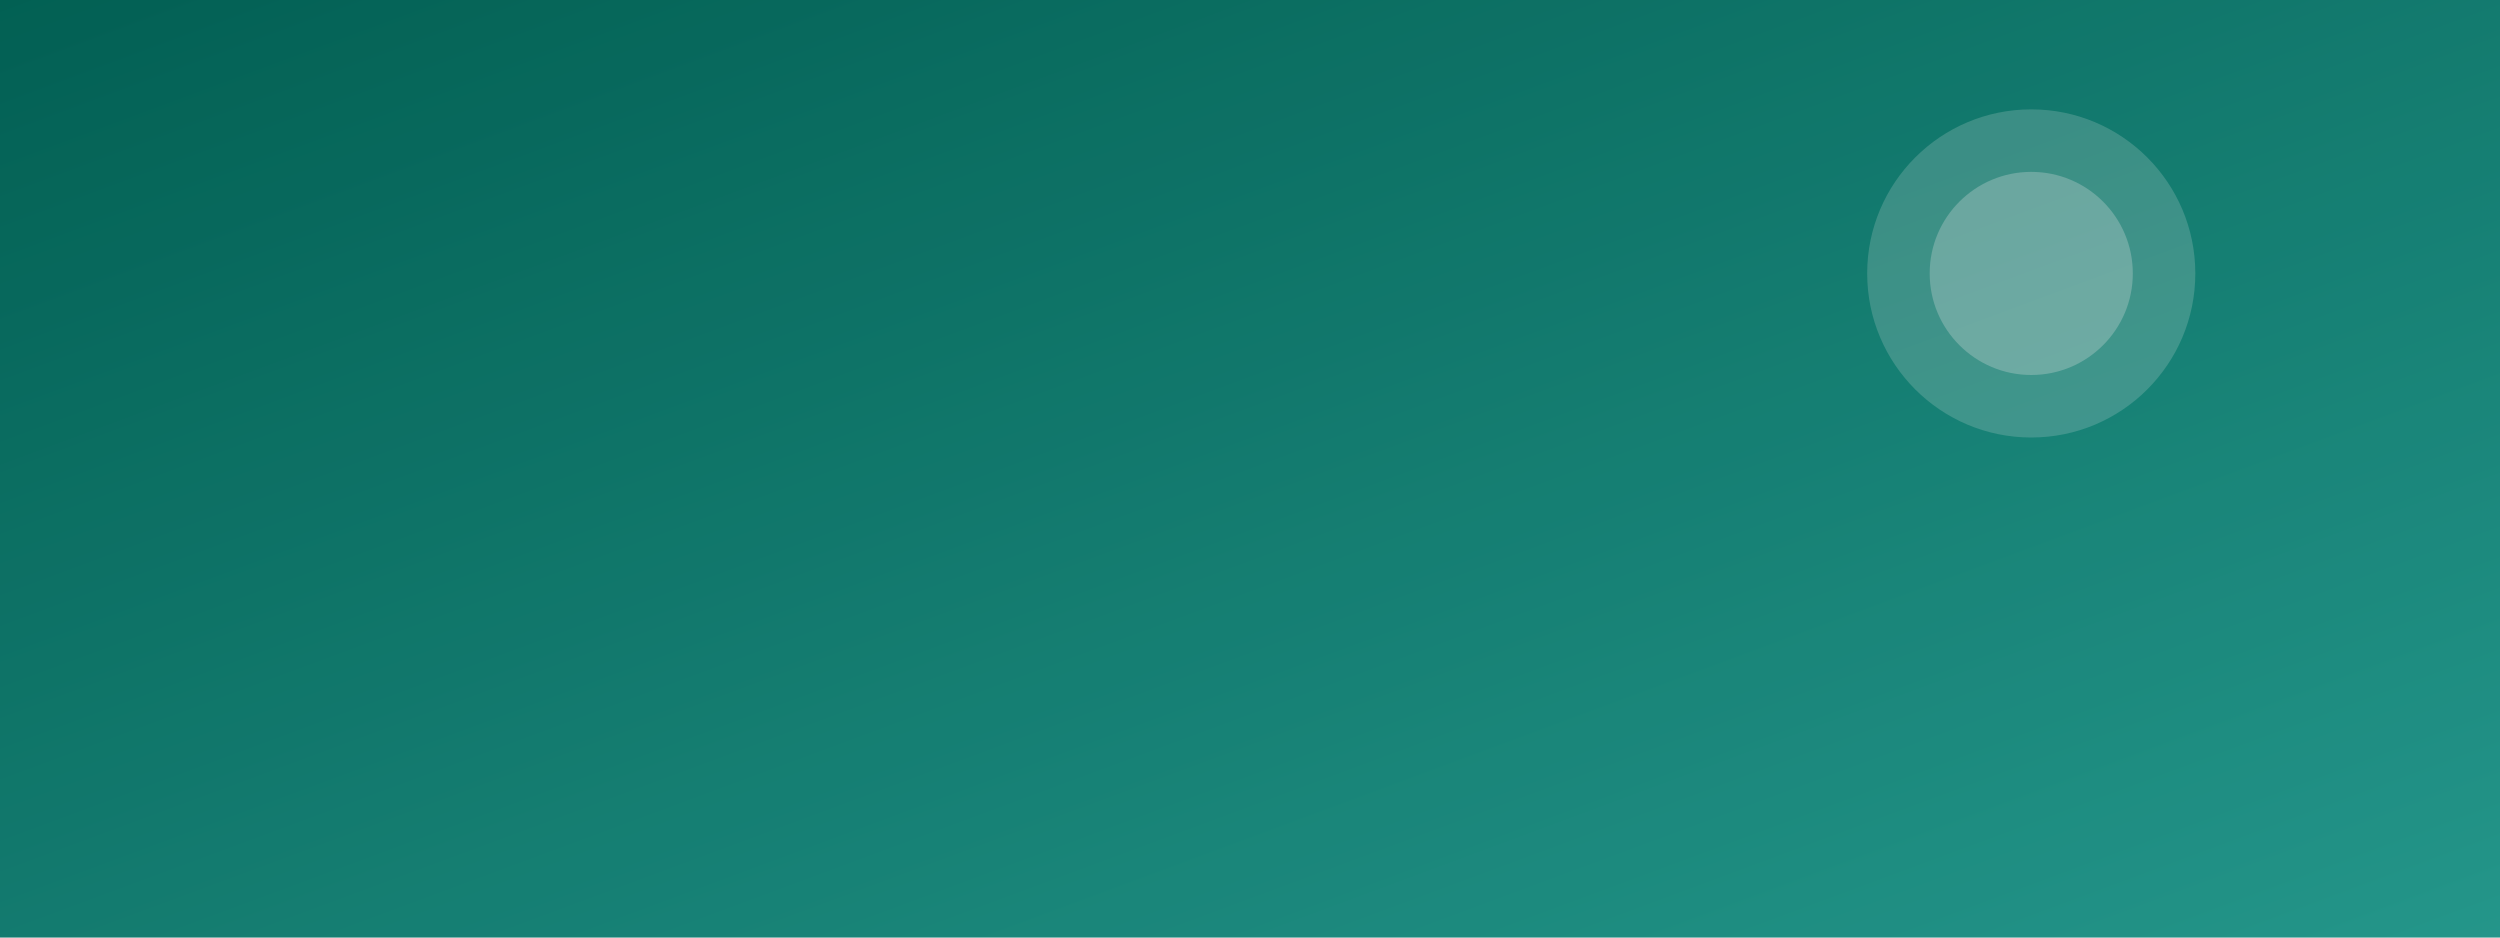
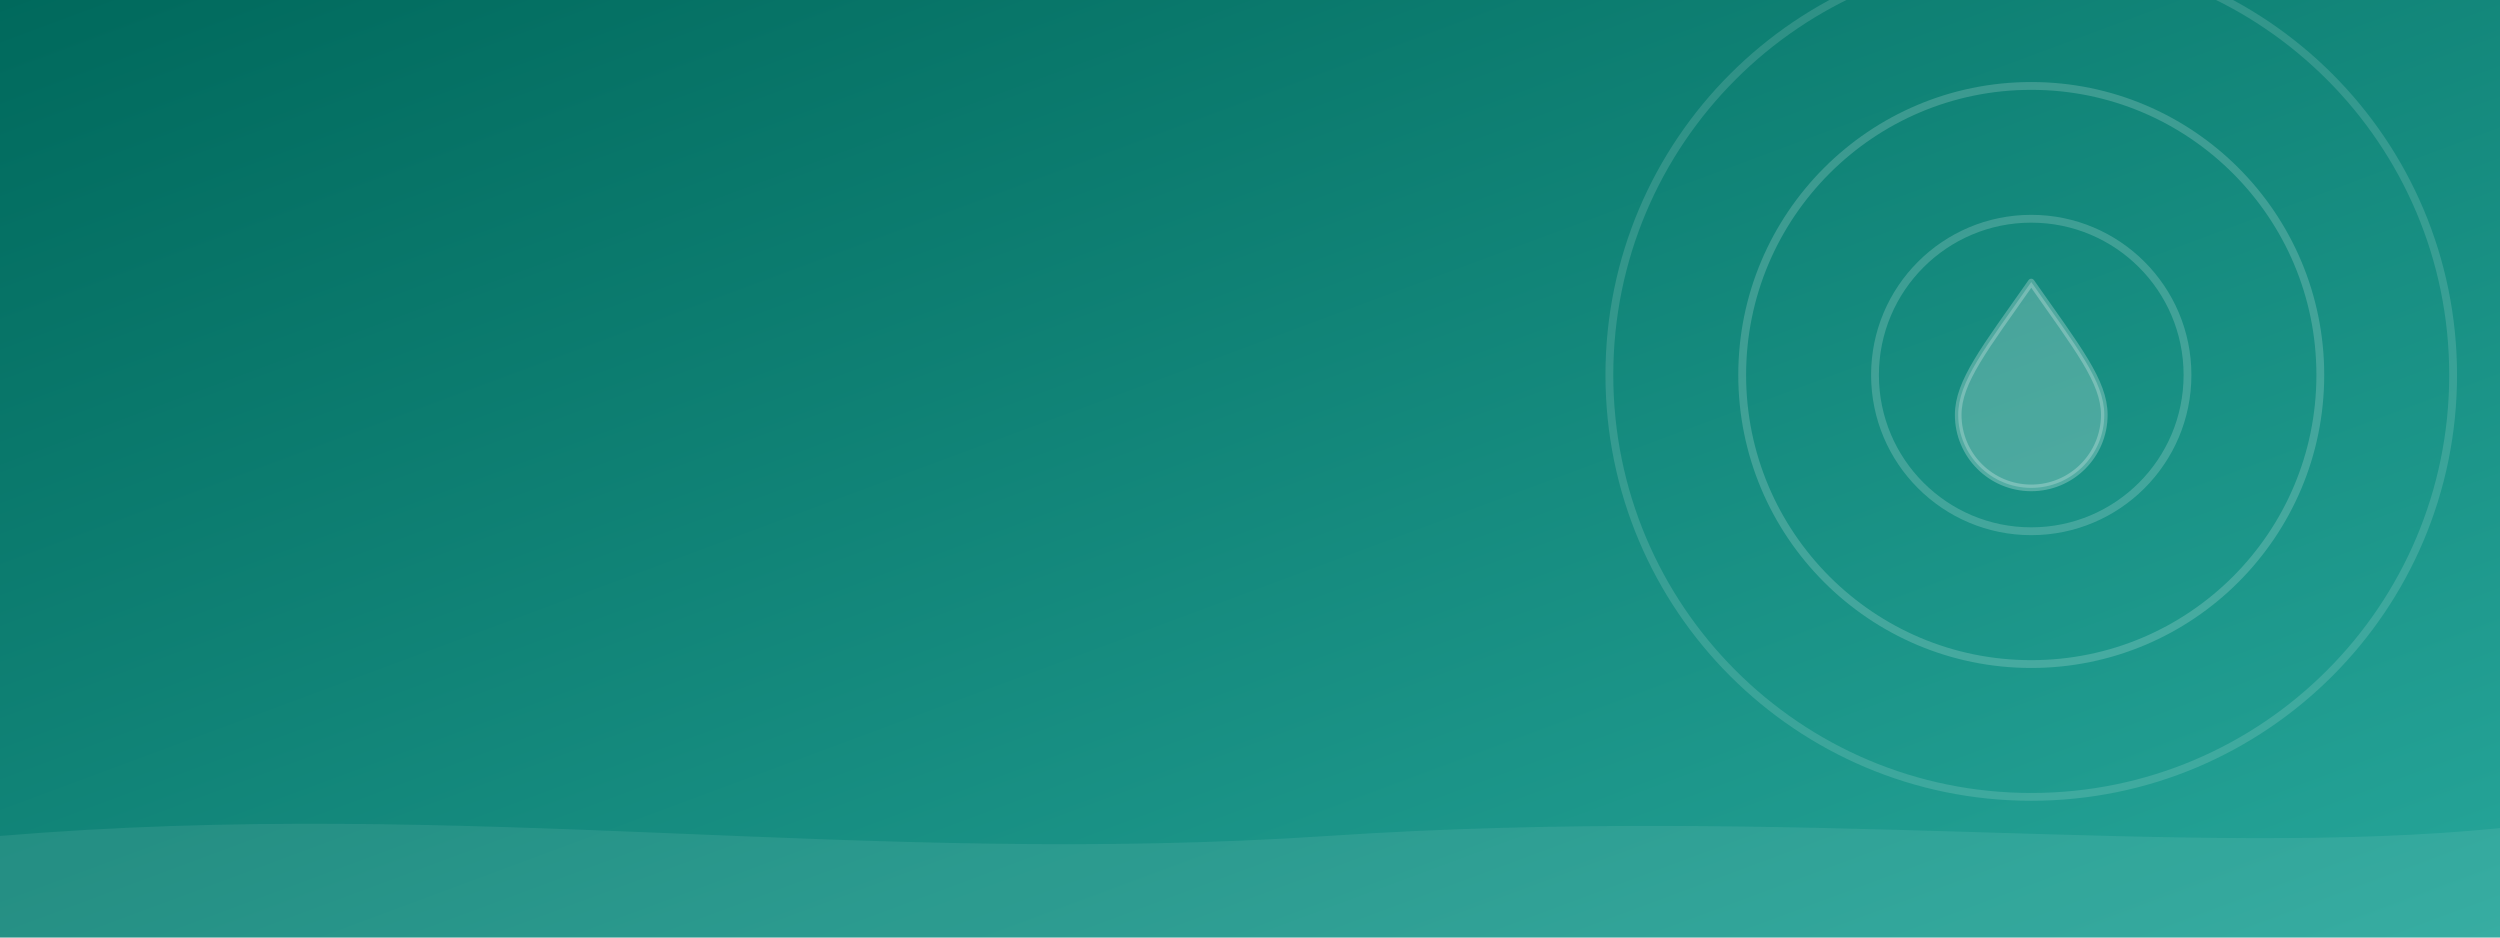
<svg xmlns="http://www.w3.org/2000/svg" viewBox="0 0 640 240" role="img" aria-label="River clean-up">
  <defs>
    <linearGradient id="bg" x1="0" y1="0" x2="1" y2="1">
      <stop offset="0" stop-color="#00695C" />
      <stop offset="1" stop-color="#26A69A" />
    </linearGradient>
  </defs>
  <rect width="640" height="240" fill="url(#bg)" />
-   <circle cx="520" cy="70" r="42" fill="#ffffff" opacity="0.2" />
-   <circle cx="520" cy="70" r="26" fill="#ffffff" opacity="0.28" />
-   <rect width="640" height="240" fill="#0e1712" opacity="0.12" />
+   <circle cx="520" cy="96" r="40" fill="none" stroke="#ffffff" stroke-opacity="0.18" stroke-width="2" />
+   <circle cx="520" cy="96" r="74" fill="none" stroke="#ffffff" stroke-opacity="0.18" stroke-width="2" />
+   <circle cx="520" cy="96" r="108" fill="none" stroke="#ffffff" stroke-opacity="0.14" stroke-width="2" />
+   <g transform="translate(520, 96) scale(0.85)" fill="#ffffff" fill-opacity="0.22" stroke="#ffffff" stroke-opacity="0.25" stroke-width="2" stroke-linejoin="round">
+     <path d="M 0 -28 C 14 -8 22 2 22 12 A 22 22 0 0 1 -22 12 C -22 2 -14 -8 0 -28 Z" />
+   </g>
+   <path d="M 0 214 C 120 204 220 222 340 214 C 460 206 560 220 640 212 L 640 240 L 0 240 Z" fill="#ffffff" opacity="0.08" />
</svg>
